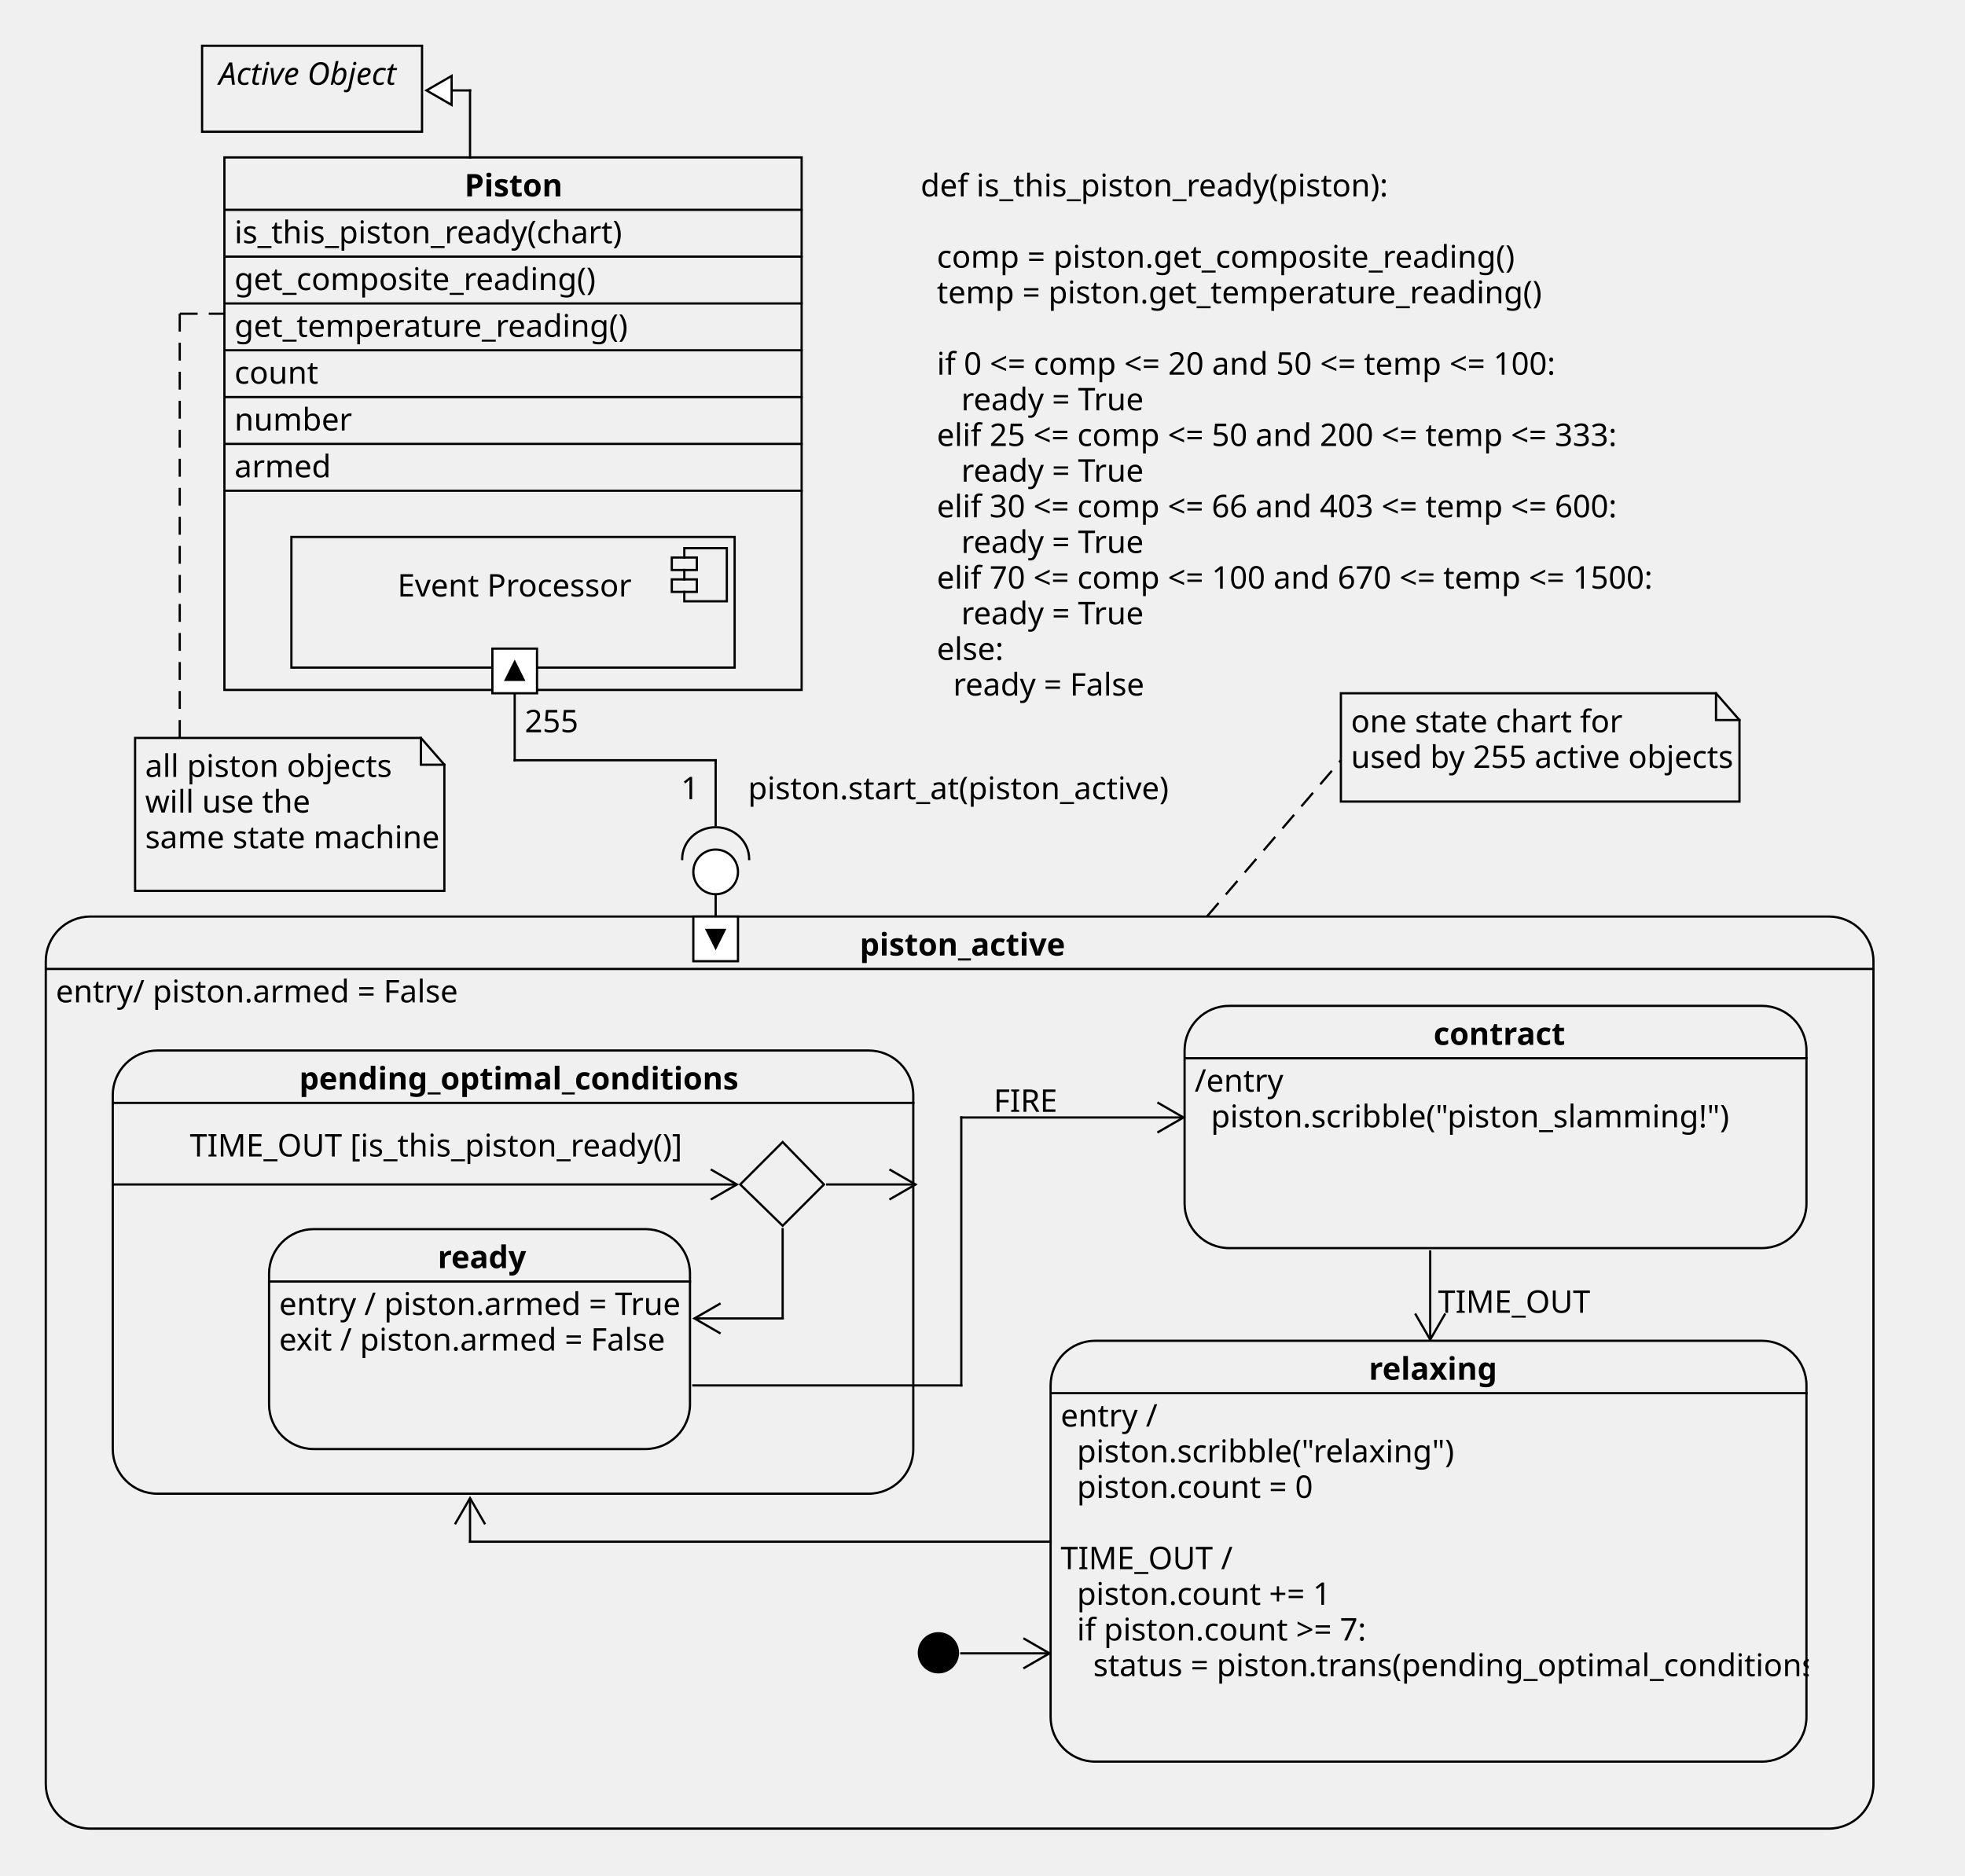
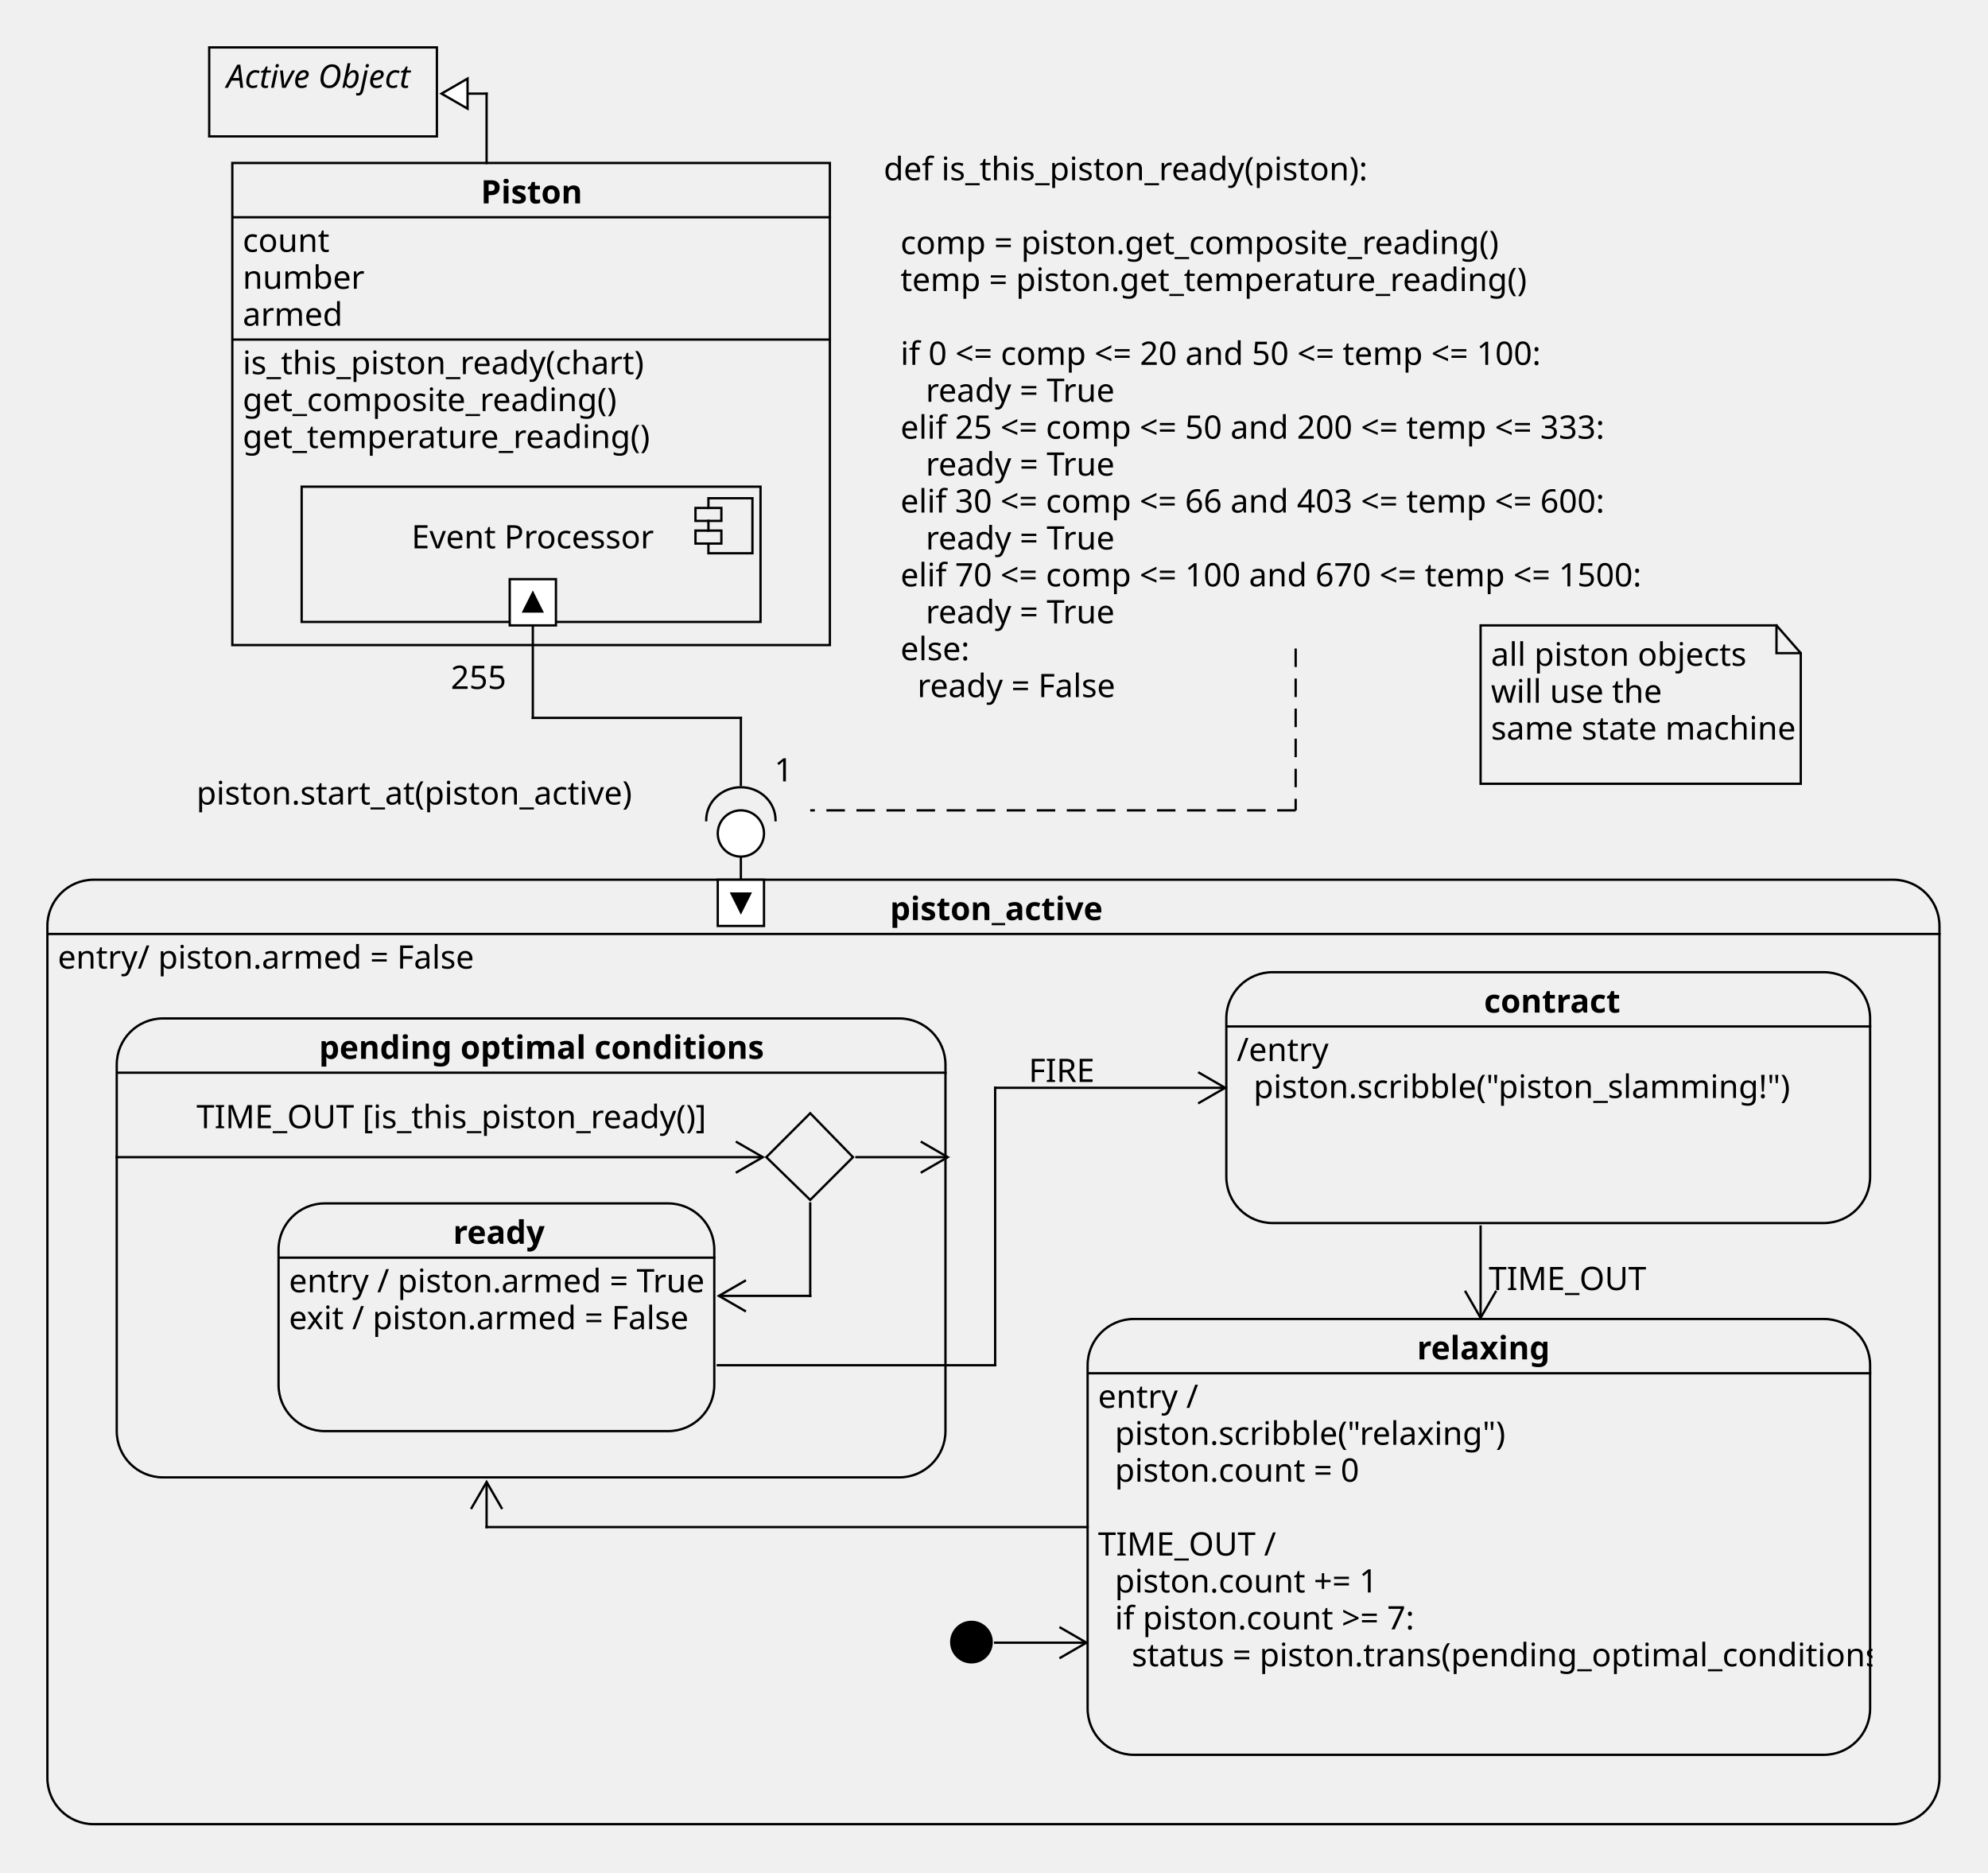
- <svg xmlns="http://www.w3.org/2000/svg" fill-opacity="1" color-rendering="auto" color-interpolation="auto" text-rendering="auto" stroke="black" stroke-linecap="square" width="880" stroke-miterlimit="10" shape-rendering="auto" stroke-opacity="1" fill="black" stroke-dasharray="none" font-weight="normal" stroke-width="1" viewBox="30 -10 880 840" height="840" font-family="'Dialog'" font-style="normal" stroke-linejoin="miter" font-size="12px" stroke-dashoffset="0" image-rendering="auto">
+ <svg xmlns="http://www.w3.org/2000/svg" fill-opacity="1" color-rendering="auto" color-interpolation="auto" text-rendering="auto" stroke="black" stroke-linecap="square" width="860" stroke-miterlimit="10" shape-rendering="auto" stroke-opacity="1" fill="black" stroke-dasharray="none" font-weight="normal" stroke-width="1" viewBox="200 -10 860 810" height="810" font-family="'Dialog'" font-style="normal" stroke-linejoin="miter" font-size="12px" stroke-dashoffset="0" image-rendering="auto">
  <defs id="genericDefs" />
  <g>
    <defs id="defs1">
      <clipPath clipPathUnits="userSpaceOnUse" id="clipPath1">
        <path d="M0 0 L2147483647 0 L2147483647 2147483647 L0 2147483647 L0 0 Z" />
      </clipPath>
      <clipPath clipPathUnits="userSpaceOnUse" id="clipPath2">
        <path d="M0 0 L0 40 L40 40 L40 0 Z" />
      </clipPath>
      <clipPath clipPathUnits="userSpaceOnUse" id="clipPath3">
        <path d="M0 0 L0 30 L200 30 L200 0 Z" />
      </clipPath>
      <clipPath clipPathUnits="userSpaceOnUse" id="clipPath4">
        <path d="M0 0 L0 30 L60 30 L60 0 Z" />
      </clipPath>
      <clipPath clipPathUnits="userSpaceOnUse" id="clipPath5">
        <path d="M0 0 L0 30 L240 30 L240 0 Z" />
      </clipPath>
      <clipPath clipPathUnits="userSpaceOnUse" id="clipPath6">
        <path d="M0 0 L0 30 L20 30 L20 0 Z" />
      </clipPath>
      <clipPath clipPathUnits="userSpaceOnUse" id="clipPath7">
        <path d="M0 0 L0 30 L40 30 L40 0 Z" />
      </clipPath>
      <clipPath clipPathUnits="userSpaceOnUse" id="clipPath8">
        <path d="M0 0 L0 70 L140 70 L140 0 Z" />
      </clipPath>
      <clipPath clipPathUnits="userSpaceOnUse" id="clipPath9">
-         <path d="M0 0 L0 50 L180 50 L180 0 Z" />
+         <path d="M0 0 L0 270 L340 270 L340 0 Z" />
      </clipPath>
      <clipPath clipPathUnits="userSpaceOnUse" id="clipPath10">
-         <path d="M0 0 L0 270 L460 270 L460 0 Z" />
+         <path d="M0 0 L0 20 L20 20 L20 0 Z" />
      </clipPath>
      <clipPath clipPathUnits="userSpaceOnUse" id="clipPath11">
-         <path d="M0 0 L0 20 L20 20 L20 0 Z" />
+         <path d="M0 0 L0 60 L200 60 L200 0 Z" />
      </clipPath>
      <clipPath clipPathUnits="userSpaceOnUse" id="clipPath12">
-         <path d="M0 0 L0 60 L200 60 L200 0 Z" />
+         <path d="M0 0 L0 410 L820 410 L820 0 Z" />
      </clipPath>
      <clipPath clipPathUnits="userSpaceOnUse" id="clipPath13">
-         <path d="M0 0 L0 410 L820 410 L820 0 Z" />
+         <path d="M0 0 L0 190 L340 190 L340 0 Z" />
      </clipPath>
      <clipPath clipPathUnits="userSpaceOnUse" id="clipPath14">
-         <path d="M0 0 L0 190 L340 190 L340 0 Z" />
+         <path d="M0 0 L0 110 L280 110 L280 0 Z" />
      </clipPath>
      <clipPath clipPathUnits="userSpaceOnUse" id="clipPath15">
-         <path d="M0 0 L0 110 L280 110 L280 0 Z" />
+         <path d="M0 0 L0 200 L360 200 L360 0 Z" />
      </clipPath>
      <clipPath clipPathUnits="userSpaceOnUse" id="clipPath16">
-         <path d="M0 0 L0 200 L360 200 L360 0 Z" />
+         <path d="M0 0 L0 100 L190 100 L190 0 Z" />
      </clipPath>
      <clipPath clipPathUnits="userSpaceOnUse" id="clipPath17">
-         <path d="M0 0 L0 100 L190 100 L190 0 Z" />
+         <path d="M0 0 L0 40 L100 40 L100 0 Z" />
      </clipPath>
      <clipPath clipPathUnits="userSpaceOnUse" id="clipPath18">
-         <path d="M0 0 L0 40 L100 40 L100 0 Z" />
+         <path d="M0 0 L0 210 L260 210 L260 0 Z" />
      </clipPath>
      <clipPath clipPathUnits="userSpaceOnUse" id="clipPath19">
-         <path d="M0 0 L0 240 L260 240 L260 0 Z" />
+         <path d="M0 0 L0 30 L70 30 L70 0 Z" />
      </clipPath>
      <clipPath clipPathUnits="userSpaceOnUse" id="clipPath20">
-         <path d="M0 0 L0 30 L70 30 L70 0 Z" />
+         <path d="M0 0 L0 70 L70 70 L70 0 Z" />
      </clipPath>
      <clipPath clipPathUnits="userSpaceOnUse" id="clipPath21">
-         <path d="M0 0 L0 70 L70 70 L70 0 Z" />
+         <path d="M0 0 L0 100 L240 100 L240 0 Z" />
      </clipPath>
      <clipPath clipPathUnits="userSpaceOnUse" id="clipPath22">
-         <path d="M0 0 L0 220 L50 220 L50 0 Z" />
+         <path d="M0 0 L0 60 L30 60 L30 0 Z" />
      </clipPath>
      <clipPath clipPathUnits="userSpaceOnUse" id="clipPath23">
-         <path d="M0 0 L0 100 L90 100 L90 0 Z" />
+         <path d="M0 0 L0 120 L130 120 L130 0 Z" />
      </clipPath>
      <clipPath clipPathUnits="userSpaceOnUse" id="clipPath24">
-         <path d="M0 0 L0 60 L30 60 L30 0 Z" />
+         <path d="M0 0 L0 50 L290 50 L290 0 Z" />
      </clipPath>
      <clipPath clipPathUnits="userSpaceOnUse" id="clipPath25">
-         <path d="M0 0 L0 110 L130 110 L130 0 Z" />
+         <path d="M0 0 L0 70 L100 70 L100 0 Z" />
      </clipPath>
      <clipPath clipPathUnits="userSpaceOnUse" id="clipPath26">
-         <path d="M0 0 L0 50 L290 50 L290 0 Z" />
+         <path d="M0 0 L0 150 L250 150 L250 0 Z" />
      </clipPath>
      <clipPath clipPathUnits="userSpaceOnUse" id="clipPath27">
-         <path d="M0 0 L0 70 L100 70 L100 0 Z" />
+         <path d="M0 0 L0 40 L310 40 L310 0 Z" />
      </clipPath>
      <clipPath clipPathUnits="userSpaceOnUse" id="clipPath28">
-         <path d="M0 0 L0 150 L250 150 L250 0 Z" />
-       </clipPath>
-       <clipPath clipPathUnits="userSpaceOnUse" id="clipPath29">
-         <path d="M0 0 L0 40 L310 40 L310 0 Z" />
-       </clipPath>
-       <clipPath clipPathUnits="userSpaceOnUse" id="clipPath30">
        <path d="M0 0 L0 60 L50 60 L50 0 Z" />
      </clipPath>
    </defs>
-     <g fill="rgb(255,255,255)" fill-opacity="0" transform="translate(360,500)" stroke-opacity="0" stroke="rgb(255,255,255)">
+     <g fill="rgb(255,255,255)" fill-opacity="0" transform="translate(530,470)" stroke-opacity="0" stroke="rgb(255,255,255)">
      <path d="M20.5 1.5 L39 20.5 L20.5 39 L1.5 20.5 Z" stroke="none" clip-path="url(#clipPath2)" />
    </g>
-     <g transform="translate(360,500)">
+     <g transform="translate(530,470)">
      <path fill="none" d="M20.5 1.5 L39 20.5 L20.5 39 L1.5 20.5 Z" clip-path="url(#clipPath2)" />
    </g>
-     <g font-family="sans-serif" font-size="14px" transform="translate(360,330)">
+     <g font-family="sans-serif" font-size="14px" transform="translate(280,320)">
      <text x="5" xml:space="preserve" y="17.969" clip-path="url(#clipPath3)" stroke="none">piston.start_at(piston_active)</text>
    </g>
-     <g font-family="sans-serif" font-size="14px" transform="translate(470,470)">
+     <g font-family="sans-serif" font-size="14px" transform="translate(640,440)">
      <text x="5" xml:space="preserve" y="17.969" clip-path="url(#clipPath4)" stroke="none">FIRE</text>
    </g>
-     <g font-family="sans-serif" font-size="14px" transform="translate(110,490)">
+     <g font-family="sans-serif" font-size="14px" transform="translate(280,460)">
      <text x="5" xml:space="preserve" y="17.969" clip-path="url(#clipPath5)" stroke="none">TIME_OUT [is_this_piston_ready()]</text>
    </g>
-     <g font-family="sans-serif" font-size="14px" transform="translate(330,330)">
+     <g font-family="sans-serif" font-size="14px" transform="translate(530,310)">
      <text x="5" xml:space="preserve" y="17.969" clip-path="url(#clipPath6)" stroke="none">1</text>
    </g>
-     <g font-family="sans-serif" font-size="14px" transform="translate(260,300)">
+     <g font-family="sans-serif" font-size="14px" transform="translate(390,270)">
      <text x="5" xml:space="preserve" y="17.969" clip-path="url(#clipPath7)" stroke="none">255</text>
    </g>
-     <g fill="rgb(255,255,255)" fill-opacity="0" transform="translate(90,320)" stroke-opacity="0" stroke="rgb(255,255,255)">
+     <g fill="rgb(255,255,255)" fill-opacity="0" transform="translate(840,260)" stroke-opacity="0" stroke="rgb(255,255,255)">
      <path d="M0.5 0.5 L128.5 0.5 L139 12.5 L139 69 L0.5 69 Z" stroke="none" clip-path="url(#clipPath8)" />
    </g>
-     <g transform="translate(90,320)">
+     <g transform="translate(840,260)">
      <path fill="none" d="M0.5 0.5 L128.5 0.5 L139 12.5 L139 69 L0.5 69 Z" clip-path="url(#clipPath8)" />
      <path fill="none" d="M128.5 0.5 L128.5 12.5 L139 12.5" clip-path="url(#clipPath8)" />
      <text x="5" font-size="14px" y="17.969" clip-path="url(#clipPath8)" font-family="sans-serif" stroke="none" xml:space="preserve">all piston objects</text>
      <text x="5" font-size="14px" y="33.938" clip-path="url(#clipPath8)" font-family="sans-serif" stroke="none" xml:space="preserve">will use the</text>
      <text x="5" font-size="14px" y="49.906" clip-path="url(#clipPath8)" font-family="sans-serif" stroke="none" xml:space="preserve">same state machine</text>
    </g>
-     <g fill="rgb(255,255,255)" fill-opacity="0" transform="translate(630,300)" stroke-opacity="0" stroke="rgb(255,255,255)">
-       <path d="M0.5 0.5 L168.5 0.5 L179 12.5 L179 49 L0.5 49 Z" stroke="none" clip-path="url(#clipPath9)" />
-     </g>
-     <g transform="translate(630,300)">
-       <path fill="none" d="M0.5 0.5 L168.5 0.5 L179 12.5 L179 49 L0.5 49 Z" clip-path="url(#clipPath9)" />
-       <path fill="none" d="M168.5 0.5 L168.5 12.5 L179 12.5" clip-path="url(#clipPath9)" />
-       <text x="5" font-size="14px" y="17.969" clip-path="url(#clipPath9)" font-family="sans-serif" stroke="none" xml:space="preserve">one state chart for </text>
-       <text x="5" font-size="14px" y="33.938" clip-path="url(#clipPath9)" font-family="sans-serif" stroke="none" xml:space="preserve">used by 255 active objects</text>
-     </g>
-     <g font-family="sans-serif" font-size="14px" transform="translate(430,60)">
-       <text x="5" xml:space="preserve" y="17.969" clip-path="url(#clipPath10)" stroke="none">  def is_this_piston_ready(piston):</text>
-       <text x="5" xml:space="preserve" y="33.938" clip-path="url(#clipPath10)" stroke="none">  </text>
-       <text x="5" xml:space="preserve" y="49.906" clip-path="url(#clipPath10)" stroke="none">    comp = piston.get_composite_reading()</text>
-       <text x="5" xml:space="preserve" y="65.875" clip-path="url(#clipPath10)" stroke="none">    temp = piston.get_temperature_reading()</text>
-       <text x="5" xml:space="preserve" y="97.812" clip-path="url(#clipPath10)" stroke="none">    if 0 &lt;= comp &lt;= 20 and 50 &lt;= temp &lt;= 100:</text>
-       <text x="5" xml:space="preserve" y="113.781" clip-path="url(#clipPath10)" stroke="none">       ready = True</text>
-       <text x="5" xml:space="preserve" y="129.75" clip-path="url(#clipPath10)" stroke="none">    elif 25 &lt;= comp &lt;= 50 and 200 &lt;= temp &lt;= 333:</text>
-       <text x="5" xml:space="preserve" y="145.719" clip-path="url(#clipPath10)" stroke="none">       ready = True</text>
-       <text x="5" xml:space="preserve" y="161.688" clip-path="url(#clipPath10)" stroke="none">    elif 30 &lt;= comp &lt;= 66 and 403 &lt;= temp &lt;= 600:</text>
-       <text x="5" xml:space="preserve" y="177.656" clip-path="url(#clipPath10)" stroke="none">       ready = True</text>
-       <text x="5" xml:space="preserve" y="193.625" clip-path="url(#clipPath10)" stroke="none">    elif 70 &lt;= comp &lt;= 100 and 670 &lt;= temp &lt;= 1500:</text>
-       <text x="5" xml:space="preserve" y="209.594" clip-path="url(#clipPath10)" stroke="none">       ready = True</text>
-       <text x="5" xml:space="preserve" y="225.562" clip-path="url(#clipPath10)" stroke="none">    else:</text>
-       <text x="5" xml:space="preserve" y="241.531" clip-path="url(#clipPath10)" stroke="none">      ready = False</text>
-       <text x="5" xml:space="preserve" y="305.406" clip-path="url(#clipPath10)" stroke="none">     </text>
-     </g>
-     <g transform="translate(440,720)">
-       <circle r="8.75" clip-path="url(#clipPath11)" cx="10.25" cy="10.25" stroke="none" />
-       <circle fill="none" r="8.75" clip-path="url(#clipPath11)" cx="10.25" cy="10.25" />
-     </g>
-     <g fill="rgb(255,255,255)" fill-opacity="0" transform="translate(160,230)" stroke-opacity="0" stroke="rgb(255,255,255)">
-       <rect x="170.86" width="11.2" height="5.6" y="9.7" clip-path="url(#clipPath12)" stroke="none" />
-     </g>
-     <g transform="translate(160,230)">
-       <rect fill="none" x="170.86" width="11.2" height="5.6" y="9.7" clip-path="url(#clipPath12)" />
-     </g>
-     <g fill="rgb(255,255,255)" fill-opacity="0" transform="translate(160,230)" stroke-opacity="0" stroke="rgb(255,255,255)">
-       <rect x="170.86" width="11.2" height="5.6" y="19.5" clip-path="url(#clipPath12)" stroke="none" />
-     </g>
-     <g transform="translate(160,230)">
-       <rect fill="none" x="170.86" width="11.2" height="5.6" y="19.5" clip-path="url(#clipPath12)" />
-       <path fill="none" d="M176.46 15.3 L176.46 19.5" clip-path="url(#clipPath12)" />
-       <path fill="none" d="M176.46 9.7 L176.46 5.5 L195.5 5.5 L195.5 29.3 L176.46 29.3 L176.46 25.1" clip-path="url(#clipPath12)" />
-     </g>
-     <g fill="rgb(255,255,255)" fill-opacity="0" transform="translate(160,230)" stroke-opacity="0" stroke="rgb(255,255,255)">
-       <rect x="0.5" width="198.5" height="58.5" y="0.5" clip-path="url(#clipPath12)" stroke="none" />
-     </g>
-     <g transform="translate(160,230)">
-       <rect fill="none" x="0.5" width="198.5" height="58.5" y="0.5" clip-path="url(#clipPath12)" />
-       <text x="48" font-size="14px" y="27.169" clip-path="url(#clipPath12)" font-family="sans-serif" stroke="none" xml:space="preserve">Event Processor</text>
-     </g>
-     <g fill="rgb(255,255,255)" fill-opacity="0" transform="translate(50,400)" stroke-opacity="0" stroke="rgb(255,255,255)">
-       <rect x="0.5" y="0.5" clip-path="url(#clipPath13)" width="818.5" rx="20" ry="20" height="408.5" stroke="none" />
-     </g>
-     <g transform="translate(50,400)">
-       <rect x="0.5" y="0.5" clip-path="url(#clipPath13)" fill="none" width="818.5" rx="20" ry="20" height="408.5" />
-       <text x="365" font-size="14px" y="17.969" clip-path="url(#clipPath13)" font-family="sans-serif" stroke="none" font-weight="bold" xml:space="preserve">piston_active</text>
-       <path fill="none" d="M1 23.969 L819 23.969" clip-path="url(#clipPath13)" />
-       <text x="5" font-size="14px" y="38.938" clip-path="url(#clipPath13)" font-family="sans-serif" stroke="none" xml:space="preserve">entry/ piston.armed = False</text>
-     </g>
-     <g fill="rgb(255,255,255)" fill-opacity="0" transform="translate(500,590)" stroke-opacity="0" stroke="rgb(255,255,255)">
-       <rect x="0.5" y="0.5" clip-path="url(#clipPath14)" width="338.5" rx="20" ry="20" height="188.5" stroke="none" />
-     </g>
-     <g transform="translate(500,590)">
-       <rect x="0.5" y="0.5" clip-path="url(#clipPath14)" fill="none" width="338.5" rx="20" ry="20" height="188.5" />
-       <text x="143" font-size="14px" y="17.969" clip-path="url(#clipPath14)" font-family="sans-serif" stroke="none" font-weight="bold" xml:space="preserve">relaxing</text>
-       <path fill="none" d="M1 23.969 L339 23.969" clip-path="url(#clipPath14)" />
-       <text x="5" font-size="14px" y="38.938" clip-path="url(#clipPath14)" font-family="sans-serif" stroke="none" xml:space="preserve">entry /</text>
-       <text x="5" font-size="14px" y="54.906" clip-path="url(#clipPath14)" font-family="sans-serif" stroke="none" xml:space="preserve">  piston.scribble("relaxing")</text>
-       <text x="5" font-size="14px" y="70.875" clip-path="url(#clipPath14)" font-family="sans-serif" stroke="none" xml:space="preserve">  piston.count = 0</text>
-       <text x="5" font-size="14px" y="86.844" clip-path="url(#clipPath14)" font-family="sans-serif" stroke="none" xml:space="preserve">  </text>
-       <text x="5" font-size="14px" y="102.812" clip-path="url(#clipPath14)" font-family="sans-serif" stroke="none" xml:space="preserve">TIME_OUT /</text>
-       <text x="5" font-size="14px" y="118.781" clip-path="url(#clipPath14)" font-family="sans-serif" stroke="none" xml:space="preserve">  piston.count += 1</text>
-       <text x="5" font-size="14px" y="134.75" clip-path="url(#clipPath14)" font-family="sans-serif" stroke="none" xml:space="preserve">  if piston.count &gt;= 7:</text>
-       <text x="5" font-size="14px" y="150.719" clip-path="url(#clipPath14)" font-family="sans-serif" stroke="none" xml:space="preserve">    status = piston.trans(pending_optimal_conditions)</text>
-     </g>
-     <g fill="rgb(255,255,255)" fill-opacity="0" transform="translate(560,440)" stroke-opacity="0" stroke="rgb(255,255,255)">
-       <rect x="0.5" y="0.5" clip-path="url(#clipPath15)" width="278.5" rx="20" ry="20" height="108.5" stroke="none" />
-     </g>
-     <g transform="translate(560,440)">
-       <rect x="0.5" y="0.5" clip-path="url(#clipPath15)" fill="none" width="278.5" rx="20" ry="20" height="108.5" />
-       <text x="112" font-size="14px" y="17.969" clip-path="url(#clipPath15)" font-family="sans-serif" stroke="none" font-weight="bold" xml:space="preserve">contract</text>
-       <path fill="none" d="M1 23.969 L279 23.969" clip-path="url(#clipPath15)" />
-       <text x="5" font-size="14px" y="38.938" clip-path="url(#clipPath15)" font-family="sans-serif" stroke="none" xml:space="preserve">/entry </text>
-       <text x="5" font-size="14px" y="54.906" clip-path="url(#clipPath15)" font-family="sans-serif" stroke="none" xml:space="preserve">  piston.scribble("piston_slamming!")</text>
-     </g>
-     <g fill="rgb(255,255,255)" fill-opacity="0" transform="translate(80,460)" stroke-opacity="0" stroke="rgb(255,255,255)">
-       <rect x="0.5" y="0.5" clip-path="url(#clipPath16)" width="358.5" rx="20" ry="20" height="198.5" stroke="none" />
-     </g>
-     <g transform="translate(80,460)">
-       <rect x="0.5" y="0.5" clip-path="url(#clipPath16)" fill="none" width="358.5" rx="20" ry="20" height="198.5" />
-       <text x="84" font-size="14px" y="17.969" clip-path="url(#clipPath16)" font-family="sans-serif" stroke="none" font-weight="bold" xml:space="preserve">pending_optimal_conditions</text>
-       <path fill="none" d="M1 23.969 L359 23.969" clip-path="url(#clipPath16)" />
-     </g>
-     <g fill="rgb(255,255,255)" fill-opacity="0" transform="translate(150,540)" stroke-opacity="0" stroke="rgb(255,255,255)">
-       <rect x="0.5" y="0.5" clip-path="url(#clipPath17)" width="188.5" rx="20" ry="20" height="98.5" stroke="none" />
-     </g>
-     <g transform="translate(150,540)">
-       <rect x="0.5" y="0.5" clip-path="url(#clipPath17)" fill="none" width="188.5" rx="20" ry="20" height="98.5" />
-       <text x="76" font-size="14px" y="17.969" clip-path="url(#clipPath17)" font-family="sans-serif" stroke="none" font-weight="bold" xml:space="preserve">ready</text>
-       <path fill="none" d="M1 23.969 L189 23.969" clip-path="url(#clipPath17)" />
-       <text x="5" font-size="14px" y="38.938" clip-path="url(#clipPath17)" font-family="sans-serif" stroke="none" xml:space="preserve">entry / piston.armed = True</text>
-       <text x="5" font-size="14px" y="54.906" clip-path="url(#clipPath17)" font-family="sans-serif" stroke="none" xml:space="preserve">exit / piston.armed = False</text>
-     </g>
-     <g fill="rgb(255,255,255)" fill-opacity="0" transform="translate(120,10)" stroke-opacity="0" stroke="rgb(255,255,255)">
-       <rect x="0.5" width="98.5" height="38.5" y="0.5" clip-path="url(#clipPath18)" stroke="none" />
-     </g>
-     <g transform="translate(120,10)">
-       <rect fill="none" x="0.5" width="98.5" height="38.5" y="0.5" clip-path="url(#clipPath18)" />
-       <text x="8" font-size="14px" y="17.969" clip-path="url(#clipPath18)" font-family="sans-serif" font-style="italic" stroke="none" xml:space="preserve">Active Object</text>
-     </g>
-     <g fill="rgb(255,255,255)" fill-opacity="0" transform="translate(130,60)" stroke-opacity="0" stroke="rgb(255,255,255)">
-       <rect x="0.5" width="258.5" height="238.5" y="0.5" clip-path="url(#clipPath19)" stroke="none" />
-     </g>
-     <g transform="translate(130,60)">
-       <rect fill="none" x="0.5" width="258.5" height="238.5" y="0.5" clip-path="url(#clipPath19)" />
-       <text x="108" font-size="14px" y="17.969" clip-path="url(#clipPath19)" font-family="sans-serif" stroke="none" font-weight="bold" xml:space="preserve">Piston</text>
-       <path fill="none" d="M1 23.969 L259 23.969" clip-path="url(#clipPath19)" />
-       <text x="5" font-size="14px" y="38.938" clip-path="url(#clipPath19)" font-family="sans-serif" stroke="none" xml:space="preserve">is_this_piston_ready(chart)</text>
-       <path fill="none" d="M1 44.938 L259 44.938" clip-path="url(#clipPath19)" />
-       <text x="5" font-size="14px" y="59.906" clip-path="url(#clipPath19)" font-family="sans-serif" stroke="none" xml:space="preserve">get_composite_reading()</text>
-       <path fill="none" d="M1 65.906 L259 65.906" clip-path="url(#clipPath19)" />
-       <text x="5" font-size="14px" y="80.875" clip-path="url(#clipPath19)" font-family="sans-serif" stroke="none" xml:space="preserve">get_temperature_reading()</text>
-       <path fill="none" d="M1 86.875 L259 86.875" clip-path="url(#clipPath19)" />
-       <text x="5" font-size="14px" y="101.844" clip-path="url(#clipPath19)" font-family="sans-serif" stroke="none" xml:space="preserve">count</text>
-       <path fill="none" d="M1 107.844 L259 107.844" clip-path="url(#clipPath19)" />
-       <text x="5" font-size="14px" y="122.812" clip-path="url(#clipPath19)" font-family="sans-serif" stroke="none" xml:space="preserve">number</text>
-       <path fill="none" d="M1 128.812 L259 128.812" clip-path="url(#clipPath19)" />
-       <text x="5" font-size="14px" y="143.781" clip-path="url(#clipPath19)" font-family="sans-serif" stroke="none" xml:space="preserve">armed</text>
-       <path fill="none" d="M1 149.781 L259 149.781" clip-path="url(#clipPath19)" />
-     </g>
-     <g transform="translate(390,510)">
-       <path fill="none" d="M10.5 10.5 L49.5 10.5" clip-path="url(#clipPath20)" />
-       <path fill="none" d="M38.742 17 L50 10.5 L38.742 4" clip-path="url(#clipPath20)" />
-     </g>
-     <g transform="translate(330,530)">
-       <path fill="none" d="M50.5 10.5 L50.5 50.5" clip-path="url(#clipPath21)" />
-       <path fill="none" d="M50.5 50.5 L11.5 50.5" clip-path="url(#clipPath21)" />
-       <path fill="none" d="M22.258 44 L11 50.5 L22.258 57" clip-path="url(#clipPath21)" />
-     </g>
-     <g stroke-dasharray="8,5" stroke-miterlimit="5" transform="translate(100,120)" stroke-linecap="butt">
-       <path fill="none" d="M10.5 200.5 L10.5 10.5" clip-path="url(#clipPath22)" />
-       <path fill="none" d="M10.5 10.5 L30.5 10.5" clip-path="url(#clipPath22)" />
-     </g>
-     <g stroke-dasharray="8,5" stroke-miterlimit="5" transform="translate(560,320)" stroke-linecap="butt">
-       <path fill="none" d="M10.5 80.5 L70.5 10.5" clip-path="url(#clipPath23)" />
-     </g>
-     <g transform="translate(450,720)">
-       <path fill="none" d="M10.5 10.5 L49.5 10.5" clip-path="url(#clipPath20)" />
-       <path fill="none" d="M38.742 17 L50 10.5 L38.742 4" clip-path="url(#clipPath20)" />
-     </g>
-     <g transform="translate(340,370)">
-       <path fill="none" d="M10.5 11.5 L10.5 40.5" clip-path="url(#clipPath24)" />
-       <circle fill="white" r="10" clip-path="url(#clipPath24)" cx="10.5" cy="10.5" stroke="none" />
-       <circle fill="none" r="10" clip-path="url(#clipPath24)" cx="10.5" cy="10.5" />
-       <rect x="0.5" y="30.5" clip-path="url(#clipPath24)" fill="white" width="20" height="20" stroke="none" />
-       <rect fill="none" x="0.5" width="20" height="20" y="30.5" clip-path="url(#clipPath24)" />
-       <path d="M6.5 36.5 L14.5 36.5 L10.5 44.5 Z" clip-path="url(#clipPath24)" stroke="none" />
-       <path fill="none" d="M6.5 36.5 L14.5 36.5 L10.5 44.5 Z" clip-path="url(#clipPath24)" />
-     </g>
-     <g transform="translate(250,280)">
-       <path fill="none" d="M10.5 11.5 L10.5 50.5" clip-path="url(#clipPath25)" />
-       <path fill="none" d="M10.5 50.5 L100.5 50.5" clip-path="url(#clipPath25)" />
-       <path fill="none" d="M100.5 50.5 L100.5 79.5" clip-path="url(#clipPath25)" />
-       <rect x="0.5" y="0.5" clip-path="url(#clipPath25)" fill="white" width="20" height="20" stroke="none" />
-       <rect fill="none" x="0.5" width="20" height="20" y="0.5" clip-path="url(#clipPath25)" />
-       <path d="M10.5 6.5 L14.5 14.5 L6.5 14.5 Z" clip-path="url(#clipPath25)" stroke="none" />
-       <path fill="none" d="M10.5 6.5 L14.5 14.5 L6.5 14.5 Z" clip-path="url(#clipPath25)" />
-     </g>
-     <g fill="rgb(255,255,255)" fill-opacity="0" transform="translate(250,280)" stroke-opacity="0" stroke="rgb(255,255,255)">
-       <path d="M115.5 94.75 A15 14.25 0 0 0 85.5 94.75" stroke="none" clip-path="url(#clipPath25)" />
-     </g>
-     <g transform="translate(250,280)">
-       <path fill="none" d="M115.5 94.75 A15 14.25 0 0 0 85.5 94.75" clip-path="url(#clipPath25)" />
-     </g>
-     <g transform="translate(230,650)">
-       <path fill="none" d="M270.5 30.5 L10.5 30.5" clip-path="url(#clipPath26)" />
-       <path fill="none" d="M10.5 30.5 L10.5 11.5" clip-path="url(#clipPath26)" />
-       <path fill="none" d="M17 22.258 L10.5 11 L4 22.258" clip-path="url(#clipPath26)" />
-     </g>
-     <g transform="translate(660,540)">
-       <path fill="none" d="M10.5 10.5 L10.5 49.5" clip-path="url(#clipPath27)" />
-       <path fill="none" d="M4 38.742 L10.5 50 L17 38.742" clip-path="url(#clipPath27)" />
-       <text x="14" font-size="14px" y="37.984" clip-path="url(#clipPath27)" font-family="sans-serif" stroke="none" xml:space="preserve">TIME_OUT</text>
-     </g>
-     <g transform="translate(330,480)">
-       <path fill="none" d="M10.5 130.5 L130.5 130.5" clip-path="url(#clipPath28)" />
-       <path fill="none" d="M130.5 130.5 L130.5 10.5" clip-path="url(#clipPath28)" />
-       <path fill="none" d="M130.5 10.5 L229.5 10.5" clip-path="url(#clipPath28)" />
-       <path fill="none" d="M218.742 17 L230 10.5 L218.742 4" clip-path="url(#clipPath28)" />
-     </g>
-     <g transform="translate(70,500)">
-       <path fill="none" d="M10.5 20.5 L289.5 20.5" clip-path="url(#clipPath29)" />
-       <path fill="none" d="M278.742 27 L290 20.5 L278.742 14" clip-path="url(#clipPath29)" />
-     </g>
-     <g transform="translate(210,20)">
-       <path fill="none" d="M11.5 10.5 L30.5 10.5" clip-path="url(#clipPath30)" />
-       <path fill="none" d="M30.5 10.5 L30.5 40.5" clip-path="url(#clipPath30)" />
-       <path fill="white" d="M22.258 17 L11 10.5 L22.258 4 Z" clip-path="url(#clipPath30)" stroke="none" />
-       <path fill="none" d="M22.258 17 L11 10.5 L22.258 4 Z" clip-path="url(#clipPath30)" />
+     <g font-family="sans-serif" font-size="14px" transform="translate(570,50)">
+       <text x="5" xml:space="preserve" y="17.969" clip-path="url(#clipPath9)" stroke="none">  def is_this_piston_ready(piston):</text>
+       <text x="5" xml:space="preserve" y="33.938" clip-path="url(#clipPath9)" stroke="none">  </text>
+       <text x="5" xml:space="preserve" y="49.906" clip-path="url(#clipPath9)" stroke="none">    comp = piston.get_composite_reading()</text>
+       <text x="5" xml:space="preserve" y="65.875" clip-path="url(#clipPath9)" stroke="none">    temp = piston.get_temperature_reading()</text>
+       <text x="5" xml:space="preserve" y="97.812" clip-path="url(#clipPath9)" stroke="none">    if 0 &lt;= comp &lt;= 20 and 50 &lt;= temp &lt;= 100:</text>
+       <text x="5" xml:space="preserve" y="113.781" clip-path="url(#clipPath9)" stroke="none">       ready = True</text>
+       <text x="5" xml:space="preserve" y="129.75" clip-path="url(#clipPath9)" stroke="none">    elif 25 &lt;= comp &lt;= 50 and 200 &lt;= temp &lt;= 333:</text>
+       <text x="5" xml:space="preserve" y="145.719" clip-path="url(#clipPath9)" stroke="none">       ready = True</text>
+       <text x="5" xml:space="preserve" y="161.688" clip-path="url(#clipPath9)" stroke="none">    elif 30 &lt;= comp &lt;= 66 and 403 &lt;= temp &lt;= 600:</text>
+       <text x="5" xml:space="preserve" y="177.656" clip-path="url(#clipPath9)" stroke="none">       ready = True</text>
+       <text x="5" xml:space="preserve" y="193.625" clip-path="url(#clipPath9)" stroke="none">    elif 70 &lt;= comp &lt;= 100 and 670 &lt;= temp &lt;= 1500:</text>
+       <text x="5" xml:space="preserve" y="209.594" clip-path="url(#clipPath9)" stroke="none">       ready = True</text>
+       <text x="5" xml:space="preserve" y="225.562" clip-path="url(#clipPath9)" stroke="none">    else:</text>
+       <text x="5" xml:space="preserve" y="241.531" clip-path="url(#clipPath9)" stroke="none">      ready = False</text>
+       <text x="5" xml:space="preserve" y="305.406" clip-path="url(#clipPath9)" stroke="none">     </text>
+     </g>
+     <g transform="translate(610,690)">
+       <circle r="8.75" clip-path="url(#clipPath10)" cx="10.25" cy="10.25" stroke="none" />
+       <circle fill="none" r="8.75" clip-path="url(#clipPath10)" cx="10.25" cy="10.25" />
+     </g>
+     <g fill="rgb(255,255,255)" fill-opacity="0" transform="translate(330,200)" stroke-opacity="0" stroke="rgb(255,255,255)">
+       <rect x="170.86" width="11.2" height="5.6" y="9.7" clip-path="url(#clipPath11)" stroke="none" />
+     </g>
+     <g transform="translate(330,200)">
+       <rect fill="none" x="170.86" width="11.2" height="5.6" y="9.7" clip-path="url(#clipPath11)" />
+     </g>
+     <g fill="rgb(255,255,255)" fill-opacity="0" transform="translate(330,200)" stroke-opacity="0" stroke="rgb(255,255,255)">
+       <rect x="170.86" width="11.2" height="5.6" y="19.5" clip-path="url(#clipPath11)" stroke="none" />
+     </g>
+     <g transform="translate(330,200)">
+       <rect fill="none" x="170.86" width="11.2" height="5.6" y="19.5" clip-path="url(#clipPath11)" />
+       <path fill="none" d="M176.46 15.3 L176.46 19.5" clip-path="url(#clipPath11)" />
+       <path fill="none" d="M176.46 9.7 L176.46 5.5 L195.5 5.5 L195.5 29.3 L176.46 29.3 L176.46 25.1" clip-path="url(#clipPath11)" />
+     </g>
+     <g fill="rgb(255,255,255)" fill-opacity="0" transform="translate(330,200)" stroke-opacity="0" stroke="rgb(255,255,255)">
+       <rect x="0.5" width="198.5" height="58.5" y="0.5" clip-path="url(#clipPath11)" stroke="none" />
+     </g>
+     <g transform="translate(330,200)">
+       <rect fill="none" x="0.5" width="198.5" height="58.5" y="0.5" clip-path="url(#clipPath11)" />
+       <text x="48" font-size="14px" y="27.169" clip-path="url(#clipPath11)" font-family="sans-serif" stroke="none" xml:space="preserve">Event Processor</text>
+     </g>
+     <g fill="rgb(255,255,255)" fill-opacity="0" transform="translate(220,370)" stroke-opacity="0" stroke="rgb(255,255,255)">
+       <rect x="0.5" y="0.5" clip-path="url(#clipPath12)" width="818.5" rx="20" ry="20" height="408.5" stroke="none" />
+     </g>
+     <g transform="translate(220,370)">
+       <rect x="0.5" y="0.5" clip-path="url(#clipPath12)" fill="none" width="818.5" rx="20" ry="20" height="408.5" />
+       <text x="365" font-size="14px" y="17.969" clip-path="url(#clipPath12)" font-family="sans-serif" stroke="none" font-weight="bold" xml:space="preserve">piston_active</text>
+       <path fill="none" d="M1 23.969 L819 23.969" clip-path="url(#clipPath12)" />
+       <text x="5" font-size="14px" y="38.938" clip-path="url(#clipPath12)" font-family="sans-serif" stroke="none" xml:space="preserve">entry/ piston.armed = False</text>
+     </g>
+     <g fill="rgb(255,255,255)" fill-opacity="0" transform="translate(670,560)" stroke-opacity="0" stroke="rgb(255,255,255)">
+       <rect x="0.5" y="0.5" clip-path="url(#clipPath13)" width="338.5" rx="20" ry="20" height="188.5" stroke="none" />
+     </g>
+     <g transform="translate(670,560)">
+       <rect x="0.5" y="0.5" clip-path="url(#clipPath13)" fill="none" width="338.5" rx="20" ry="20" height="188.5" />
+       <text x="143" font-size="14px" y="17.969" clip-path="url(#clipPath13)" font-family="sans-serif" stroke="none" font-weight="bold" xml:space="preserve">relaxing</text>
+       <path fill="none" d="M1 23.969 L339 23.969" clip-path="url(#clipPath13)" />
+       <text x="5" font-size="14px" y="38.938" clip-path="url(#clipPath13)" font-family="sans-serif" stroke="none" xml:space="preserve">entry /</text>
+       <text x="5" font-size="14px" y="54.906" clip-path="url(#clipPath13)" font-family="sans-serif" stroke="none" xml:space="preserve">  piston.scribble("relaxing")</text>
+       <text x="5" font-size="14px" y="70.875" clip-path="url(#clipPath13)" font-family="sans-serif" stroke="none" xml:space="preserve">  piston.count = 0</text>
+       <text x="5" font-size="14px" y="86.844" clip-path="url(#clipPath13)" font-family="sans-serif" stroke="none" xml:space="preserve">  </text>
+       <text x="5" font-size="14px" y="102.812" clip-path="url(#clipPath13)" font-family="sans-serif" stroke="none" xml:space="preserve">TIME_OUT /</text>
+       <text x="5" font-size="14px" y="118.781" clip-path="url(#clipPath13)" font-family="sans-serif" stroke="none" xml:space="preserve">  piston.count += 1</text>
+       <text x="5" font-size="14px" y="134.75" clip-path="url(#clipPath13)" font-family="sans-serif" stroke="none" xml:space="preserve">  if piston.count &gt;= 7:</text>
+       <text x="5" font-size="14px" y="150.719" clip-path="url(#clipPath13)" font-family="sans-serif" stroke="none" xml:space="preserve">    status = piston.trans(pending_optimal_conditions)</text>
+     </g>
+     <g fill="rgb(255,255,255)" fill-opacity="0" transform="translate(730,410)" stroke-opacity="0" stroke="rgb(255,255,255)">
+       <rect x="0.5" y="0.5" clip-path="url(#clipPath14)" width="278.5" rx="20" ry="20" height="108.5" stroke="none" />
+     </g>
+     <g transform="translate(730,410)">
+       <rect x="0.5" y="0.5" clip-path="url(#clipPath14)" fill="none" width="278.5" rx="20" ry="20" height="108.5" />
+       <text x="112" font-size="14px" y="17.969" clip-path="url(#clipPath14)" font-family="sans-serif" stroke="none" font-weight="bold" xml:space="preserve">contract</text>
+       <path fill="none" d="M1 23.969 L279 23.969" clip-path="url(#clipPath14)" />
+       <text x="5" font-size="14px" y="38.938" clip-path="url(#clipPath14)" font-family="sans-serif" stroke="none" xml:space="preserve">/entry </text>
+       <text x="5" font-size="14px" y="54.906" clip-path="url(#clipPath14)" font-family="sans-serif" stroke="none" xml:space="preserve">  piston.scribble("piston_slamming!")</text>
+     </g>
+     <g fill="rgb(255,255,255)" fill-opacity="0" transform="translate(250,430)" stroke-opacity="0" stroke="rgb(255,255,255)">
+       <rect x="0.5" y="0.5" clip-path="url(#clipPath15)" width="358.5" rx="20" ry="20" height="198.5" stroke="none" />
+     </g>
+     <g transform="translate(250,430)">
+       <rect x="0.5" y="0.5" clip-path="url(#clipPath15)" fill="none" width="358.5" rx="20" ry="20" height="198.5" />
+       <text x="88" font-size="14px" y="17.969" clip-path="url(#clipPath15)" font-family="sans-serif" stroke="none" font-weight="bold" xml:space="preserve">pending optimal conditions</text>
+       <path fill="none" d="M1 23.969 L359 23.969" clip-path="url(#clipPath15)" />
+     </g>
+     <g fill="rgb(255,255,255)" fill-opacity="0" transform="translate(320,510)" stroke-opacity="0" stroke="rgb(255,255,255)">
+       <rect x="0.5" y="0.5" clip-path="url(#clipPath16)" width="188.5" rx="20" ry="20" height="98.5" stroke="none" />
+     </g>
+     <g transform="translate(320,510)">
+       <rect x="0.5" y="0.5" clip-path="url(#clipPath16)" fill="none" width="188.5" rx="20" ry="20" height="98.5" />
+       <text x="76" font-size="14px" y="17.969" clip-path="url(#clipPath16)" font-family="sans-serif" stroke="none" font-weight="bold" xml:space="preserve">ready</text>
+       <path fill="none" d="M1 23.969 L189 23.969" clip-path="url(#clipPath16)" />
+       <text x="5" font-size="14px" y="38.938" clip-path="url(#clipPath16)" font-family="sans-serif" stroke="none" xml:space="preserve">entry / piston.armed = True</text>
+       <text x="5" font-size="14px" y="54.906" clip-path="url(#clipPath16)" font-family="sans-serif" stroke="none" xml:space="preserve">exit / piston.armed = False</text>
+     </g>
+     <g fill="rgb(255,255,255)" fill-opacity="0" transform="translate(290,10)" stroke-opacity="0" stroke="rgb(255,255,255)">
+       <rect x="0.5" width="98.5" height="38.5" y="0.5" clip-path="url(#clipPath17)" stroke="none" />
+     </g>
+     <g transform="translate(290,10)">
+       <rect fill="none" x="0.5" width="98.5" height="38.5" y="0.5" clip-path="url(#clipPath17)" />
+       <text x="8" font-size="14px" y="17.969" clip-path="url(#clipPath17)" font-family="sans-serif" font-style="italic" stroke="none" xml:space="preserve">Active Object</text>
+     </g>
+     <g fill="rgb(255,255,255)" fill-opacity="0" transform="translate(300,60)" stroke-opacity="0" stroke="rgb(255,255,255)">
+       <rect x="0.5" width="258.5" height="208.5" y="0.5" clip-path="url(#clipPath18)" stroke="none" />
+     </g>
+     <g transform="translate(300,60)">
+       <rect fill="none" x="0.5" width="258.5" height="208.5" y="0.5" clip-path="url(#clipPath18)" />
+       <text x="108" font-size="14px" y="17.969" clip-path="url(#clipPath18)" font-family="sans-serif" stroke="none" font-weight="bold" xml:space="preserve">Piston</text>
+       <path fill="none" d="M1 23.969 L259 23.969" clip-path="url(#clipPath18)" />
+       <text x="5" font-size="14px" y="38.938" clip-path="url(#clipPath18)" font-family="sans-serif" stroke="none" xml:space="preserve">count</text>
+       <text x="5" font-size="14px" y="54.906" clip-path="url(#clipPath18)" font-family="sans-serif" stroke="none" xml:space="preserve">number</text>
+       <text x="5" font-size="14px" y="70.875" clip-path="url(#clipPath18)" font-family="sans-serif" stroke="none" xml:space="preserve">armed</text>
+       <path fill="none" d="M1 76.875 L259 76.875" clip-path="url(#clipPath18)" />
+       <text x="5" font-size="14px" y="91.844" clip-path="url(#clipPath18)" font-family="sans-serif" stroke="none" xml:space="preserve">is_this_piston_ready(chart)</text>
+       <text x="5" font-size="14px" y="107.812" clip-path="url(#clipPath18)" font-family="sans-serif" stroke="none" xml:space="preserve">get_composite_reading()</text>
+       <text x="5" font-size="14px" y="123.781" clip-path="url(#clipPath18)" font-family="sans-serif" stroke="none" xml:space="preserve">get_temperature_reading()</text>
+     </g>
+     <g transform="translate(560,480)">
+       <path fill="none" d="M10.5 10.5 L49.5 10.5" clip-path="url(#clipPath19)" />
+       <path fill="none" d="M38.742 17 L50 10.5 L38.742 4" clip-path="url(#clipPath19)" />
+     </g>
+     <g transform="translate(500,500)">
+       <path fill="none" d="M50.5 10.5 L50.5 50.5" clip-path="url(#clipPath20)" />
+       <path fill="none" d="M50.5 50.5 L11.5 50.5" clip-path="url(#clipPath20)" />
+       <path fill="none" d="M22.258 44 L11 50.5 L22.258 57" clip-path="url(#clipPath20)" />
+     </g>
+     <g stroke-dasharray="8,5" stroke-miterlimit="5" transform="translate(540,260)" stroke-linecap="butt">
+       <path fill="none" d="M220.5 10.5 L220.5 80.5" clip-path="url(#clipPath21)" />
+       <path fill="none" d="M220.5 80.5 L10.5 80.5" clip-path="url(#clipPath21)" />
+     </g>
+     <g transform="translate(620,690)">
+       <path fill="none" d="M10.5 10.5 L49.5 10.5" clip-path="url(#clipPath19)" />
+       <path fill="none" d="M38.742 17 L50 10.5 L38.742 4" clip-path="url(#clipPath19)" />
+     </g>
+     <g transform="translate(510,340)">
+       <path fill="none" d="M10.5 11.5 L10.5 40.5" clip-path="url(#clipPath22)" />
+       <circle fill="white" r="10" clip-path="url(#clipPath22)" cx="10.5" cy="10.5" stroke="none" />
+       <circle fill="none" r="10" clip-path="url(#clipPath22)" cx="10.5" cy="10.5" />
+       <rect x="0.5" y="30.5" clip-path="url(#clipPath22)" fill="white" width="20" height="20" stroke="none" />
+       <rect fill="none" x="0.5" width="20" height="20" y="30.5" clip-path="url(#clipPath22)" />
+       <path d="M6.5 36.5 L14.5 36.5 L10.5 44.5 Z" clip-path="url(#clipPath22)" stroke="none" />
+       <path fill="none" d="M6.5 36.5 L14.5 36.5 L10.5 44.5 Z" clip-path="url(#clipPath22)" />
+     </g>
+     <g transform="translate(420,240)">
+       <path fill="none" d="M10.5 11.5 L10.5 60.5" clip-path="url(#clipPath23)" />
+       <path fill="none" d="M10.5 60.5 L100.5 60.5" clip-path="url(#clipPath23)" />
+       <path fill="none" d="M100.5 60.5 L100.5 89.5" clip-path="url(#clipPath23)" />
+       <rect x="0.5" y="0.5" clip-path="url(#clipPath23)" fill="white" width="20" height="20" stroke="none" />
+       <rect fill="none" x="0.5" width="20" height="20" y="0.5" clip-path="url(#clipPath23)" />
+       <path d="M10.5 6.5 L14.5 14.5 L6.5 14.5 Z" clip-path="url(#clipPath23)" stroke="none" />
+       <path fill="none" d="M10.5 6.5 L14.5 14.5 L6.5 14.5 Z" clip-path="url(#clipPath23)" />
+     </g>
+     <g fill="rgb(255,255,255)" fill-opacity="0" transform="translate(420,240)" stroke-opacity="0" stroke="rgb(255,255,255)">
+       <path d="M115.5 104.75 A15 14.25 0 0 0 85.5 104.75" stroke="none" clip-path="url(#clipPath23)" />
+     </g>
+     <g transform="translate(420,240)">
+       <path fill="none" d="M115.5 104.75 A15 14.25 0 0 0 85.5 104.75" clip-path="url(#clipPath23)" />
+     </g>
+     <g transform="translate(400,620)">
+       <path fill="none" d="M270.5 30.5 L10.5 30.5" clip-path="url(#clipPath24)" />
+       <path fill="none" d="M10.5 30.5 L10.5 11.5" clip-path="url(#clipPath24)" />
+       <path fill="none" d="M17 22.258 L10.5 11 L4 22.258" clip-path="url(#clipPath24)" />
+     </g>
+     <g transform="translate(830,510)">
+       <path fill="none" d="M10.5 10.5 L10.5 49.5" clip-path="url(#clipPath25)" />
+       <path fill="none" d="M4 38.742 L10.5 50 L17 38.742" clip-path="url(#clipPath25)" />
+       <text x="14" font-size="14px" y="37.984" clip-path="url(#clipPath25)" font-family="sans-serif" stroke="none" xml:space="preserve">TIME_OUT</text>
+     </g>
+     <g transform="translate(500,450)">
+       <path fill="none" d="M10.5 130.5 L130.5 130.5" clip-path="url(#clipPath26)" />
+       <path fill="none" d="M130.5 130.5 L130.5 10.5" clip-path="url(#clipPath26)" />
+       <path fill="none" d="M130.5 10.5 L229.5 10.5" clip-path="url(#clipPath26)" />
+       <path fill="none" d="M218.742 17 L230 10.5 L218.742 4" clip-path="url(#clipPath26)" />
+     </g>
+     <g transform="translate(240,470)">
+       <path fill="none" d="M10.5 20.5 L289.5 20.5" clip-path="url(#clipPath27)" />
+       <path fill="none" d="M278.742 27 L290 20.5 L278.742 14" clip-path="url(#clipPath27)" />
+     </g>
+     <g transform="translate(380,20)">
+       <path fill="none" d="M11.5 10.5 L30.5 10.5" clip-path="url(#clipPath28)" />
+       <path fill="none" d="M30.5 10.5 L30.5 40.5" clip-path="url(#clipPath28)" />
+       <path fill="white" d="M22.258 17 L11 10.5 L22.258 4 Z" clip-path="url(#clipPath28)" stroke="none" />
+       <path fill="none" d="M22.258 17 L11 10.5 L22.258 4 Z" clip-path="url(#clipPath28)" />
    </g>
  </g>
</svg>
